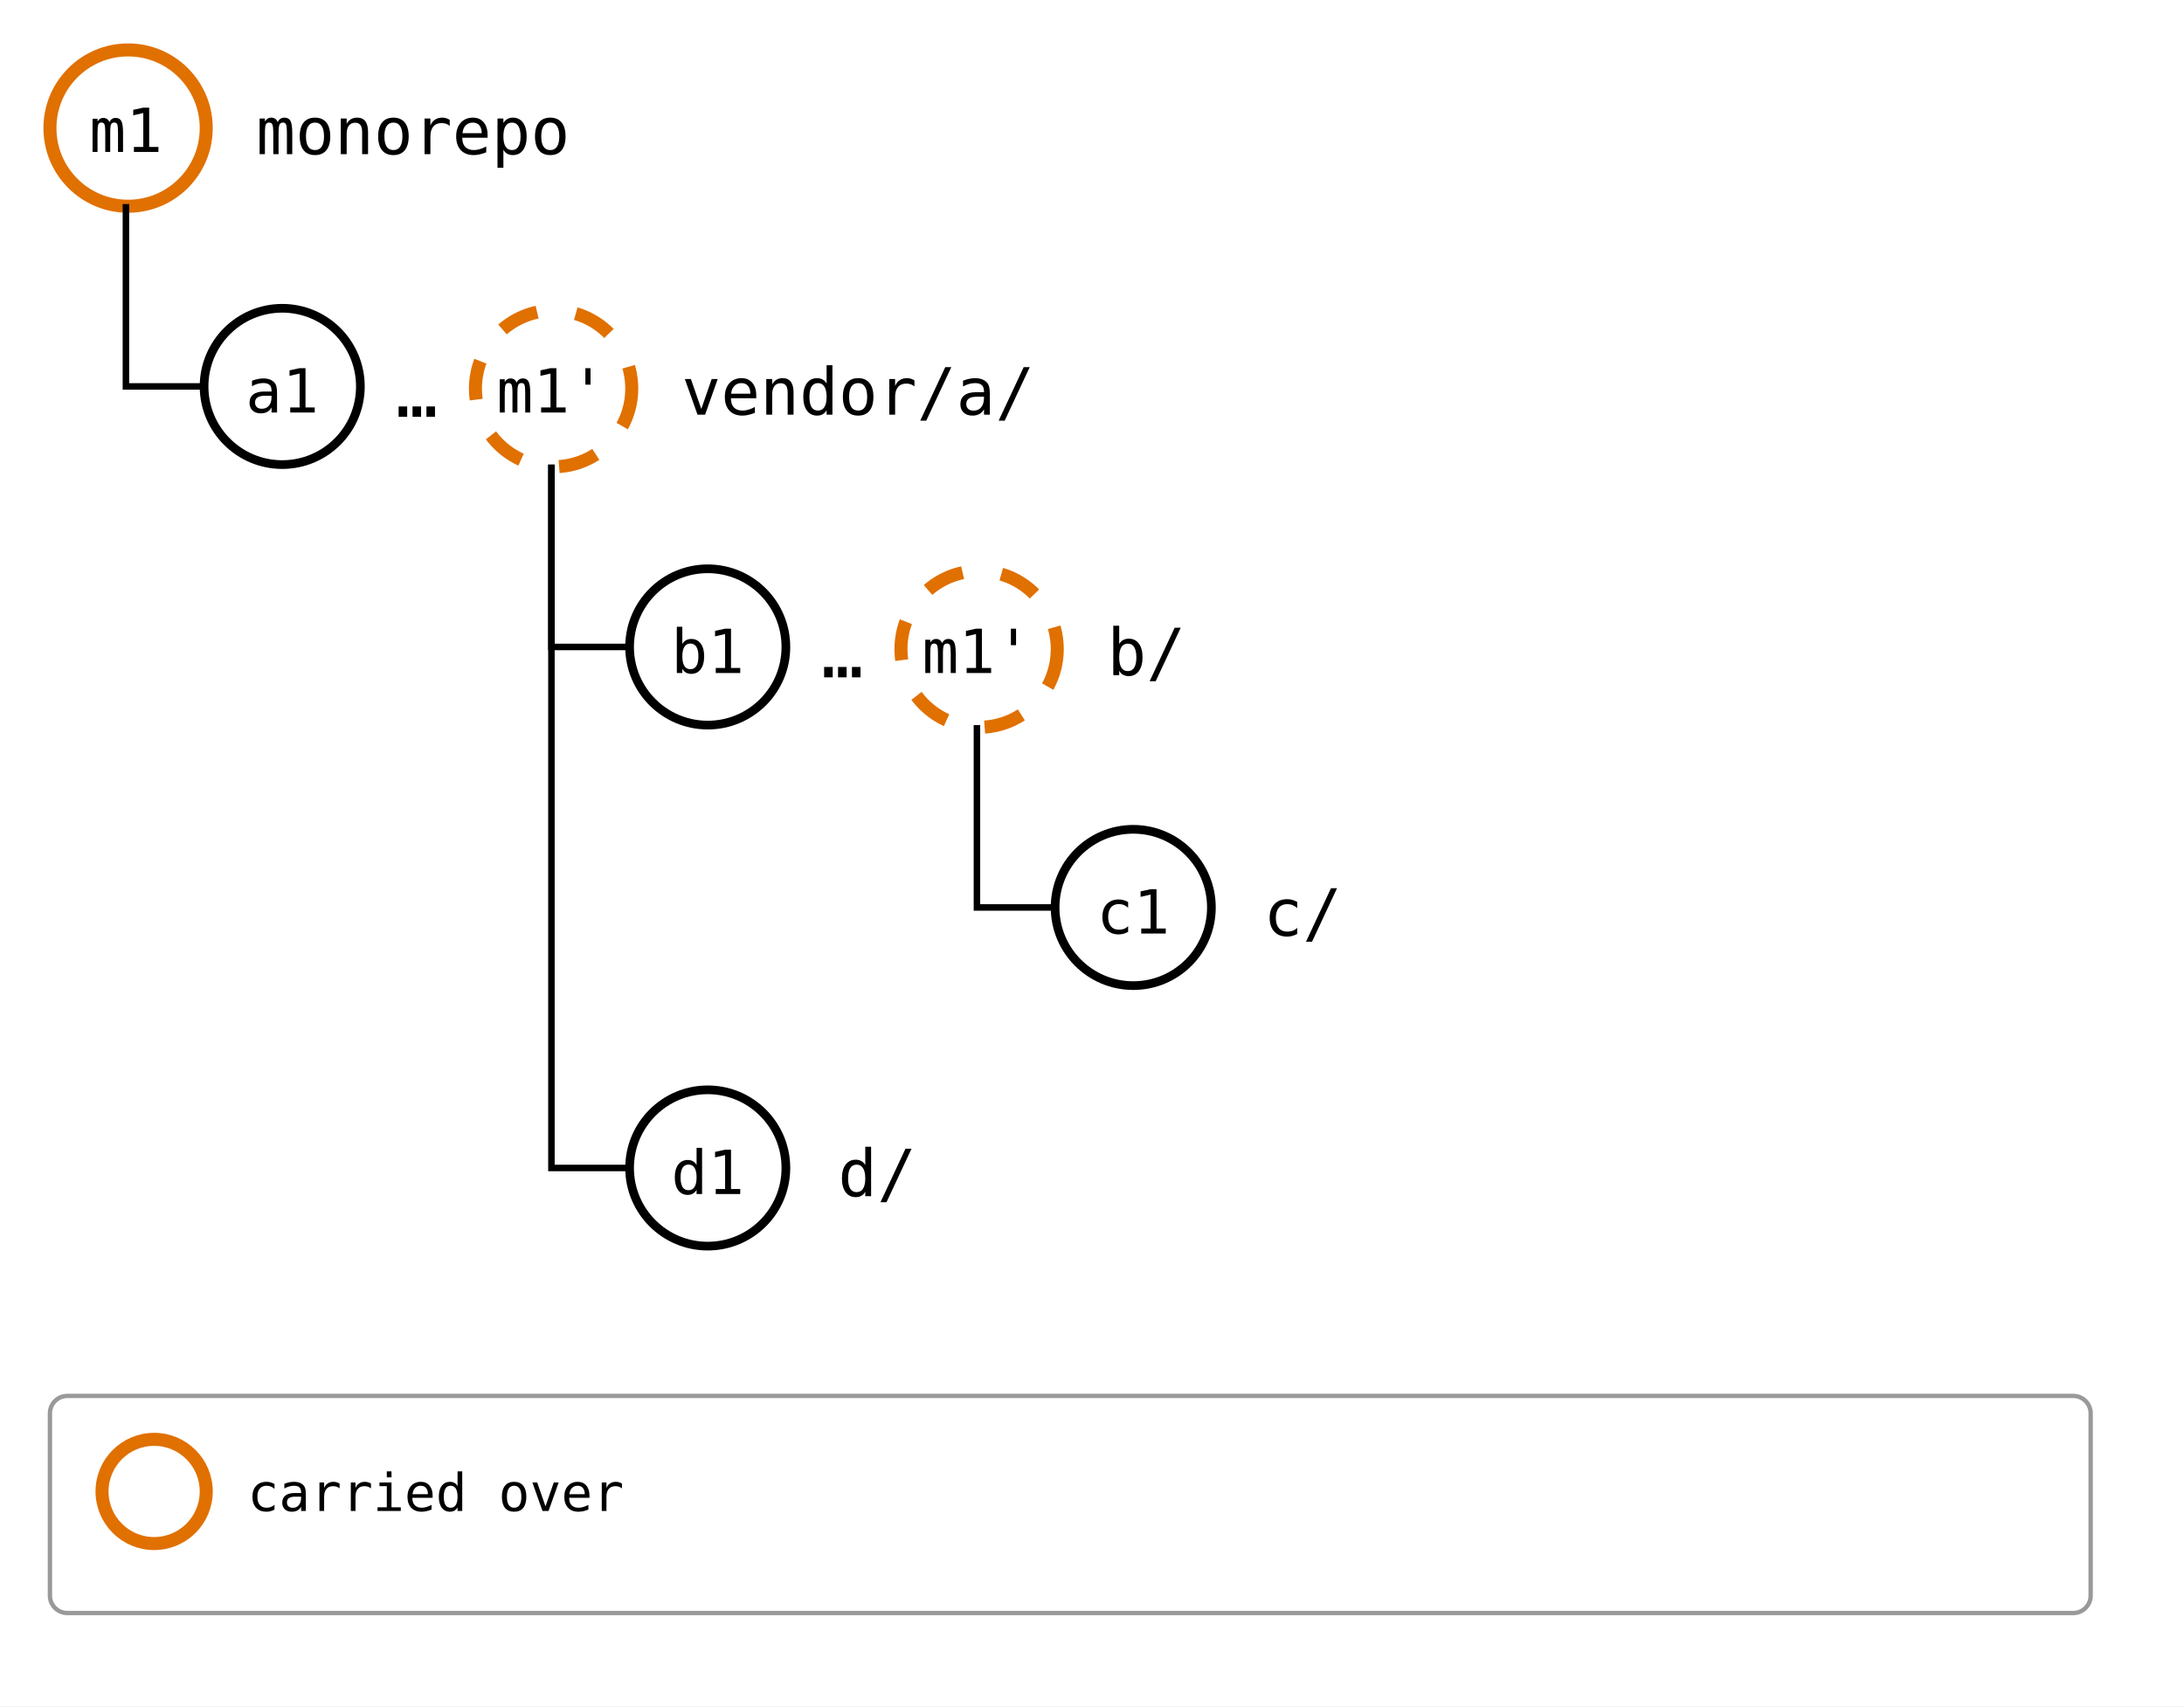
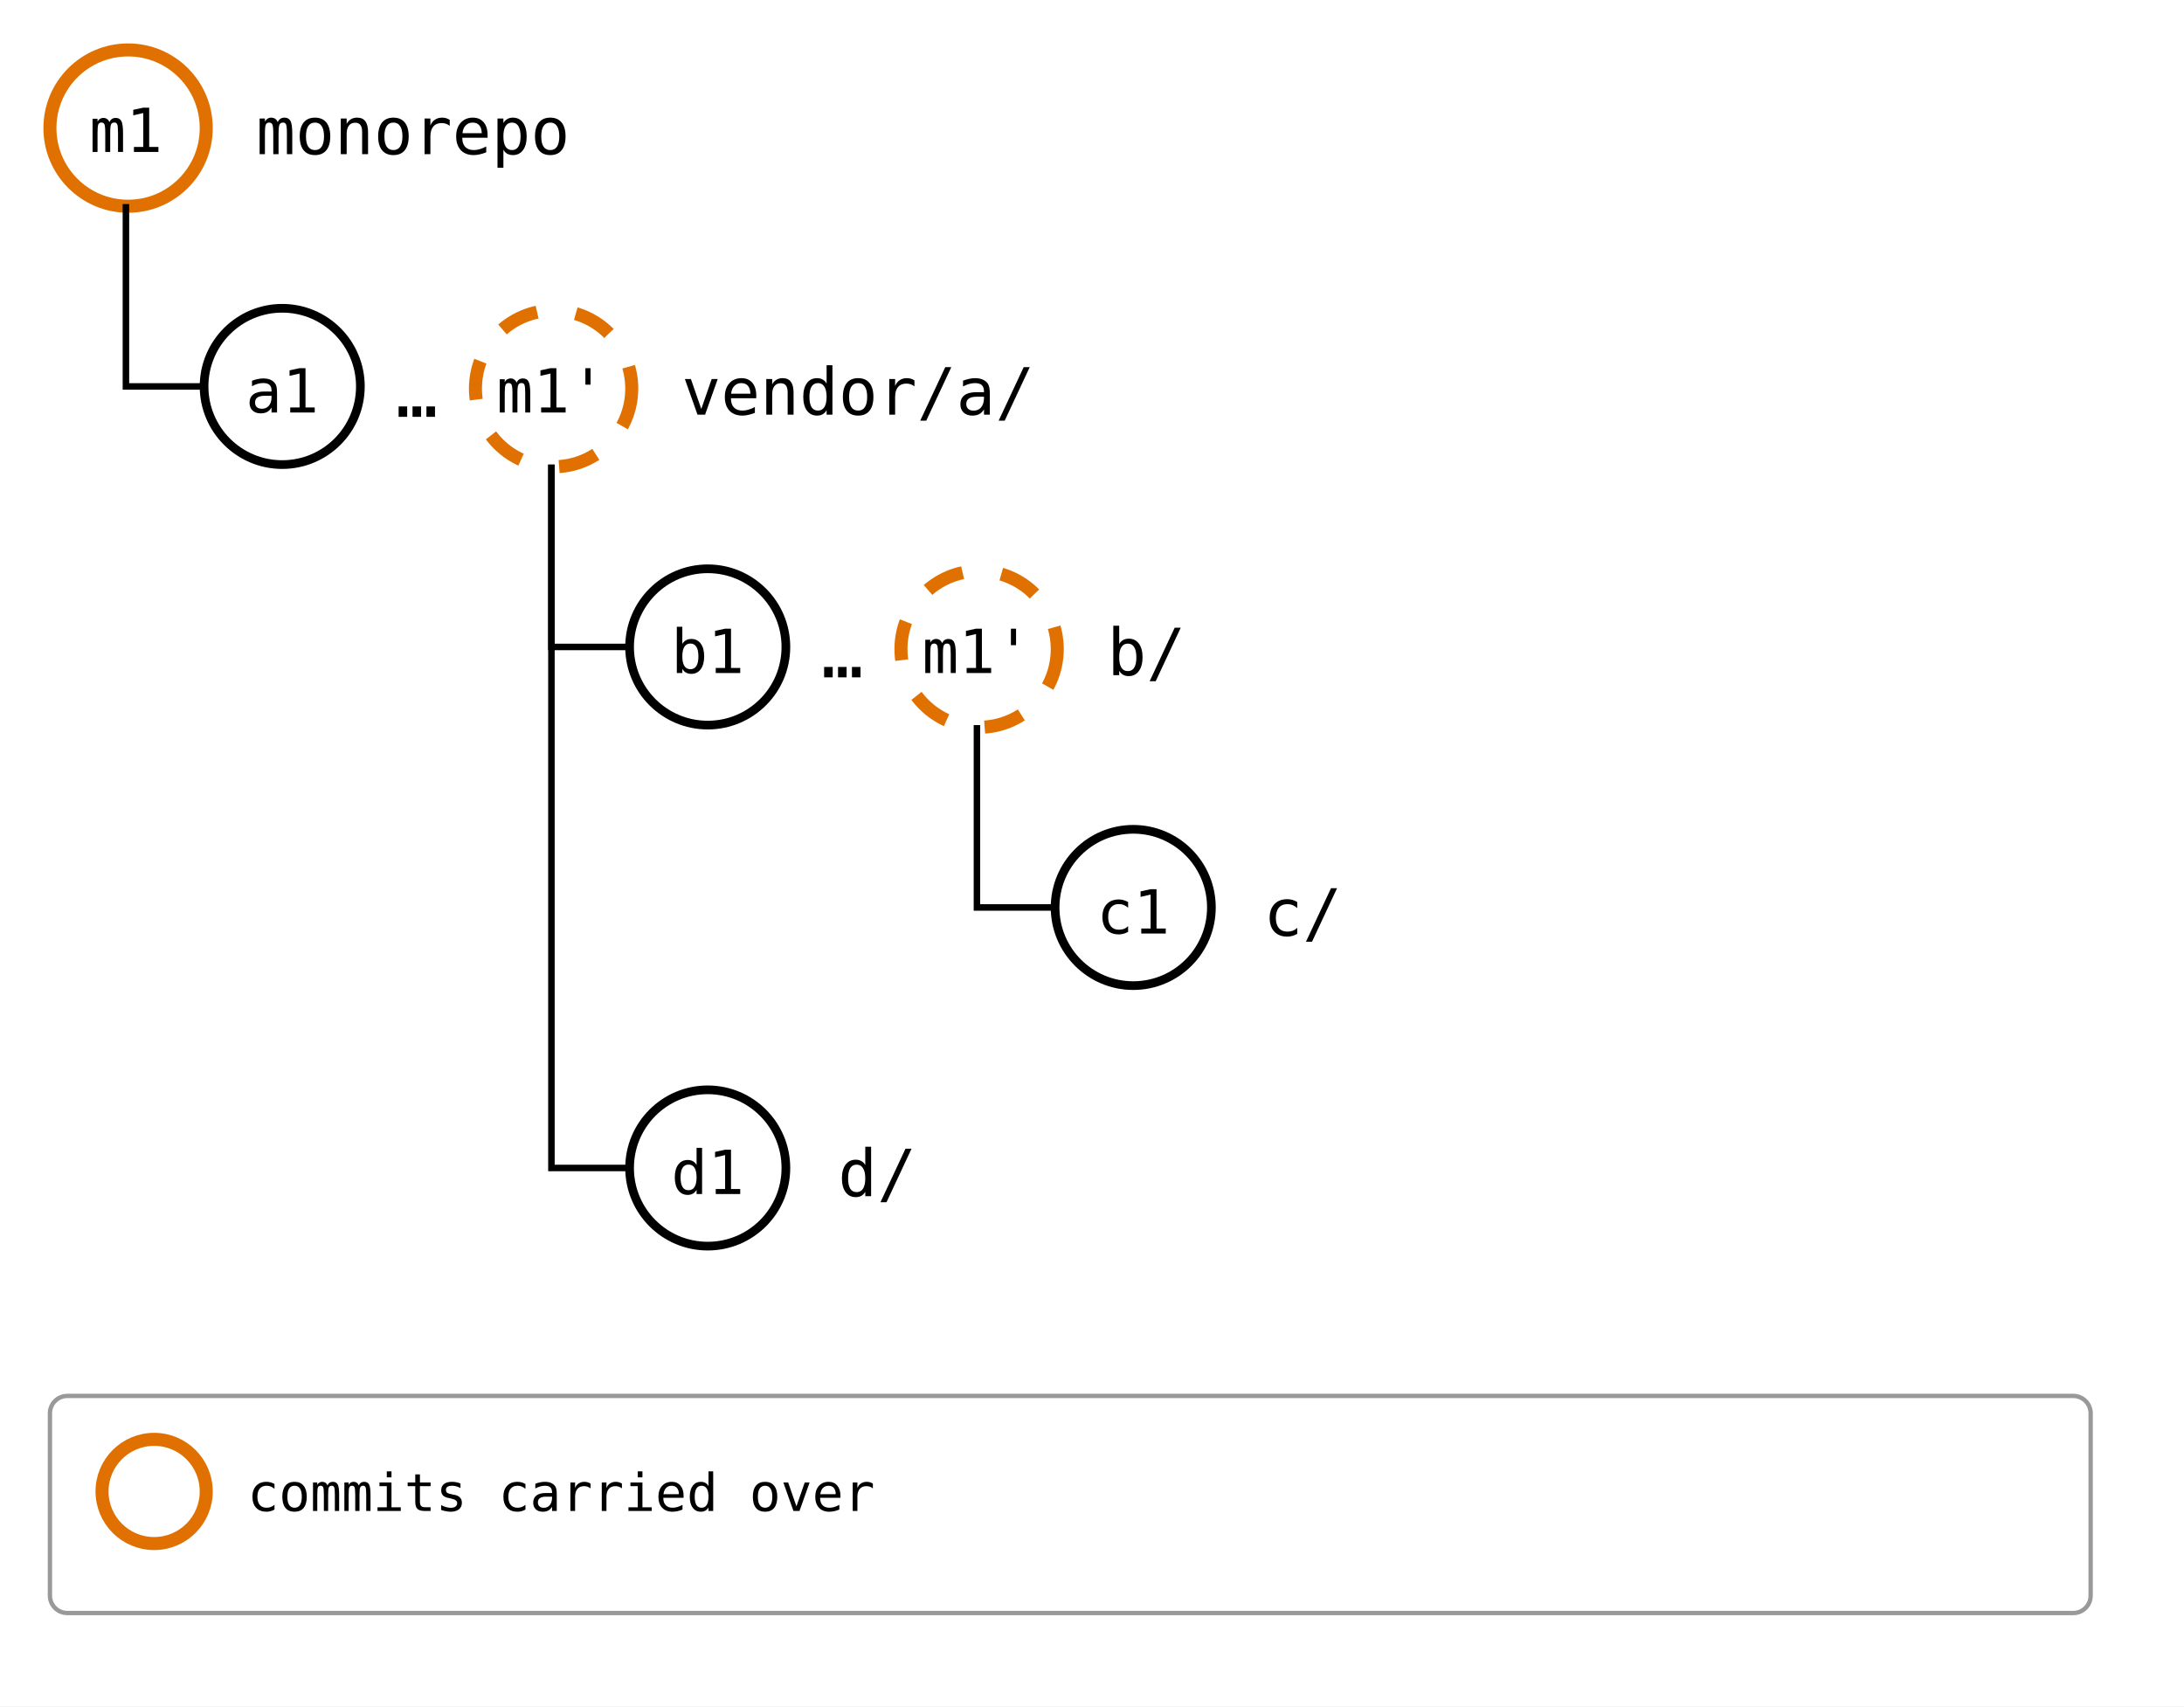
- <svg xmlns="http://www.w3.org/2000/svg" style="background: #ffffff; background-color: light-dark(#ffffff, #121212); color-scheme: light dark;" version="1.1" width="503px" height="393px" viewBox="0 0 503 393" id="ge-svg-8c4cLe4CGxTHqB1kqCuq" content="&lt;mxfile host=&quot;Electron&quot;&gt;&#10;  &lt;diagram name=&quot;tree-before&quot; id=&quot;tree-before&quot;&gt;&#10;    &lt;mxGraphModel dx=&quot;-258&quot; dy=&quot;-101&quot; grid=&quot;0&quot; gridSize=&quot;10&quot; guides=&quot;1&quot; tooltips=&quot;1&quot; connect=&quot;1&quot; arrows=&quot;1&quot; fold=&quot;0&quot; page=&quot;0&quot; pageScale=&quot;1&quot; pageWidth=&quot;850&quot; pageHeight=&quot;1100&quot; background=&quot;#ffffff&quot; math=&quot;0&quot; shadow=&quot;0&quot;&gt;&#10;      &lt;root&gt;&#10;        &lt;mxCell id=&quot;0&quot; /&gt;&#10;        &lt;mxCell id=&quot;1&quot; parent=&quot;0&quot; /&gt;&#10;        &lt;mxCell id=&quot;s0&quot; parent=&quot;1&quot; style=&quot;ellipse;aspect=fixed;strokeWidth=2;fontSize=14;fontFamily=Roboto Mono,monospace;strokeColor=#E07000;strokeWidth=3;&quot; value=&quot;m1&quot; vertex=&quot;1&quot;&gt;&#10;          &lt;mxGeometry height=&quot;36&quot; width=&quot;36&quot; as=&quot;geometry&quot; /&gt;&#10;        &lt;/mxCell&gt;&#10;        &lt;mxCell id=&quot;f0&quot; parent=&quot;1&quot; style=&quot;text;align=left;verticalAlign=middle;fontSize=15;fontFamily=Roboto Mono,monospace;tree=1;&quot; value=&quot;monorepo&quot; vertex=&quot;1&quot;&gt;&#10;          &lt;mxGeometry height=&quot;36&quot; width=&quot;192&quot; x=&quot;46&quot; as=&quot;geometry&quot; /&gt;&#10;        &lt;/mxCell&gt;&#10;        &lt;mxCell id=&quot;s1&quot; parent=&quot;1&quot; style=&quot;ellipse;aspect=fixed;strokeWidth=2;fontSize=14;fontFamily=Roboto Mono,monospace;&quot; value=&quot;a1&quot; vertex=&quot;1&quot;&gt;&#10;          &lt;mxGeometry height=&quot;36&quot; width=&quot;36&quot; x=&quot;36&quot; y=&quot;60&quot; as=&quot;geometry&quot; /&gt;&#10;        &lt;/mxCell&gt;&#10;        &lt;mxCell id=&quot;c1&quot; edge=&quot;1&quot; parent=&quot;1&quot; source=&quot;s0&quot; style=&quot;endArrow=none;strokeWidth=1.5;edgeStyle=orthogonalEdgeStyle;rounded=0;exitX=0.5;exitY=1;exitDx=0;exitDy=0;entryX=0;entryY=0.5;entryDx=0;entryDy=0;&quot; target=&quot;s1&quot;&gt;&#10;          &lt;mxGeometry relative=&quot;1&quot; as=&quot;geometry&quot; /&gt;&#10;        &lt;/mxCell&gt;&#10;        &lt;mxCell id=&quot;r1&quot; parent=&quot;1&quot; style=&quot;ellipse;aspect=fixed;strokeWidth=2;fontSize=14;fontFamily=Roboto Mono,monospace;dashed=1;strokeColor=#E07000;strokeWidth=3;&quot; value=&quot;m1&amp;#39;&quot; vertex=&quot;1&quot;&gt;&#10;          &lt;mxGeometry height=&quot;36&quot; width=&quot;36&quot; x=&quot;98&quot; y=&quot;60&quot; as=&quot;geometry&quot; /&gt;&#10;        &lt;/mxCell&gt;&#10;        &lt;mxCell id=&quot;dots1&quot; parent=&quot;1&quot; style=&quot;text;align=center;verticalAlign=middle;fontSize=16;fontFamily=Roboto Mono,monospace;&quot; value=&quot;…&quot; vertex=&quot;1&quot;&gt;&#10;          &lt;mxGeometry height=&quot;36&quot; width=&quot;22&quot; x=&quot;74&quot; y=&quot;60&quot; as=&quot;geometry&quot; /&gt;&#10;        &lt;/mxCell&gt;&#10;        &lt;mxCell id=&quot;f1&quot; parent=&quot;1&quot; style=&quot;text;align=left;verticalAlign=middle;fontSize=15;fontFamily=Roboto Mono,monospace;&quot; value=&quot;vendor/a/&quot; vertex=&quot;1&quot;&gt;&#10;          &lt;mxGeometry height=&quot;36&quot; width=&quot;201&quot; x=&quot;144&quot; y=&quot;60&quot; as=&quot;geometry&quot; /&gt;&#10;        &lt;/mxCell&gt;&#10;        &lt;mxCell id=&quot;s2&quot; parent=&quot;1&quot; style=&quot;ellipse;aspect=fixed;strokeWidth=2;fontSize=14;fontFamily=Roboto Mono,monospace;&quot; value=&quot;b1&quot; vertex=&quot;1&quot;&gt;&#10;          &lt;mxGeometry height=&quot;36&quot; width=&quot;36&quot; x=&quot;134&quot; y=&quot;120&quot; as=&quot;geometry&quot; /&gt;&#10;        &lt;/mxCell&gt;&#10;        &lt;mxCell id=&quot;c2&quot; edge=&quot;1&quot; parent=&quot;1&quot; source=&quot;r1&quot; style=&quot;endArrow=none;strokeWidth=1.5;edgeStyle=orthogonalEdgeStyle;rounded=0;exitX=0.5;exitY=1;exitDx=0;exitDy=0;entryX=0;entryY=0.5;entryDx=0;entryDy=0;&quot; target=&quot;s2&quot;&gt;&#10;          &lt;mxGeometry relative=&quot;1&quot; as=&quot;geometry&quot; /&gt;&#10;        &lt;/mxCell&gt;&#10;        &lt;mxCell id=&quot;r2&quot; parent=&quot;1&quot; style=&quot;ellipse;aspect=fixed;strokeWidth=2;fontSize=14;fontFamily=Roboto Mono,monospace;dashed=1;strokeColor=#E07000;strokeWidth=3;&quot; value=&quot;m1&amp;#39;&quot; vertex=&quot;1&quot;&gt;&#10;          &lt;mxGeometry height=&quot;36&quot; width=&quot;36&quot; x=&quot;196&quot; y=&quot;120&quot; as=&quot;geometry&quot; /&gt;&#10;        &lt;/mxCell&gt;&#10;        &lt;mxCell id=&quot;dots2&quot; parent=&quot;1&quot; style=&quot;text;align=center;verticalAlign=middle;fontSize=16;fontFamily=Roboto Mono,monospace;&quot; value=&quot;…&quot; vertex=&quot;1&quot;&gt;&#10;          &lt;mxGeometry height=&quot;36&quot; width=&quot;22&quot; x=&quot;172&quot; y=&quot;120&quot; as=&quot;geometry&quot; /&gt;&#10;        &lt;/mxCell&gt;&#10;        &lt;mxCell id=&quot;f2&quot; parent=&quot;1&quot; style=&quot;text;align=left;verticalAlign=middle;fontSize=15;fontFamily=Roboto Mono,monospace;&quot; value=&quot;b/&quot; vertex=&quot;1&quot;&gt;&#10;          &lt;mxGeometry height=&quot;36&quot; width=&quot;138&quot; x=&quot;242&quot; y=&quot;120&quot; as=&quot;geometry&quot; /&gt;&#10;        &lt;/mxCell&gt;&#10;        &lt;mxCell id=&quot;s3&quot; parent=&quot;1&quot; style=&quot;ellipse;aspect=fixed;strokeWidth=2;fontSize=14;fontFamily=Roboto Mono,monospace;&quot; value=&quot;c1&quot; vertex=&quot;1&quot;&gt;&#10;          &lt;mxGeometry height=&quot;36&quot; width=&quot;36&quot; x=&quot;232&quot; y=&quot;180&quot; as=&quot;geometry&quot; /&gt;&#10;        &lt;/mxCell&gt;&#10;        &lt;mxCell id=&quot;c3&quot; edge=&quot;1&quot; parent=&quot;1&quot; source=&quot;r2&quot; style=&quot;endArrow=none;strokeWidth=1.5;edgeStyle=orthogonalEdgeStyle;rounded=0;exitX=0.5;exitY=1;exitDx=0;exitDy=0;entryX=0;entryY=0.5;entryDx=0;entryDy=0;&quot; target=&quot;s3&quot;&gt;&#10;          &lt;mxGeometry relative=&quot;1&quot; as=&quot;geometry&quot; /&gt;&#10;        &lt;/mxCell&gt;&#10;        &lt;mxCell id=&quot;f3&quot; parent=&quot;1&quot; style=&quot;text;align=left;verticalAlign=middle;fontSize=15;fontFamily=Roboto Mono,monospace;&quot; value=&quot;c/&quot; vertex=&quot;1&quot;&gt;&#10;          &lt;mxGeometry height=&quot;36&quot; width=&quot;138&quot; x=&quot;278&quot; y=&quot;180&quot; as=&quot;geometry&quot; /&gt;&#10;        &lt;/mxCell&gt;&#10;        &lt;mxCell id=&quot;s4&quot; parent=&quot;1&quot; style=&quot;ellipse;aspect=fixed;strokeWidth=2;fontSize=14;fontFamily=Roboto Mono,monospace;&quot; value=&quot;d1&quot; vertex=&quot;1&quot;&gt;&#10;          &lt;mxGeometry height=&quot;36&quot; width=&quot;36&quot; x=&quot;134&quot; y=&quot;240&quot; as=&quot;geometry&quot; /&gt;&#10;        &lt;/mxCell&gt;&#10;        &lt;mxCell id=&quot;c4&quot; edge=&quot;1&quot; parent=&quot;1&quot; source=&quot;r1&quot; style=&quot;endArrow=none;strokeWidth=1.5;edgeStyle=orthogonalEdgeStyle;rounded=0;exitX=0.5;exitY=1;exitDx=0;exitDy=0;entryX=0;entryY=0.5;entryDx=0;entryDy=0;&quot; target=&quot;s4&quot;&gt;&#10;          &lt;mxGeometry relative=&quot;1&quot; as=&quot;geometry&quot; /&gt;&#10;        &lt;/mxCell&gt;&#10;        &lt;mxCell id=&quot;f4&quot; parent=&quot;1&quot; style=&quot;text;align=left;verticalAlign=middle;fontSize=15;fontFamily=Roboto Mono,monospace;&quot; value=&quot;d/&quot; vertex=&quot;1&quot;&gt;&#10;          &lt;mxGeometry height=&quot;36&quot; width=&quot;138&quot; x=&quot;180&quot; y=&quot;240&quot; as=&quot;geometry&quot; /&gt;&#10;        &lt;/mxCell&gt;&#10;        &lt;mxCell id=&quot;legend&quot; parent=&quot;1&quot; style=&quot;rounded=1;arcSize=8;fillColor=none;strokeColor=#999999;strokeWidth=1;legend=1;&quot; value=&quot;&quot; vertex=&quot;1&quot;&gt;&#10;          &lt;mxGeometry height=&quot;50&quot; width=&quot;470&quot; y=&quot;310&quot; as=&quot;geometry&quot; /&gt;&#10;        &lt;/mxCell&gt;&#10;        &lt;mxCell id=&quot;lg0&quot; parent=&quot;legend&quot; style=&quot;ellipse;aspect=fixed;strokeWidth=2;strokeColor=#E07000;strokeWidth=3;&quot; value=&quot;&quot; vertex=&quot;1&quot;&gt;&#10;          &lt;mxGeometry height=&quot;24&quot; width=&quot;24&quot; x=&quot;12&quot; y=&quot;10&quot; as=&quot;geometry&quot; /&gt;&#10;        &lt;/mxCell&gt;&#10;        &lt;mxCell id=&quot;lt0&quot; parent=&quot;legend&quot; style=&quot;text;align=left;verticalAlign=middle;fontSize=12;fontFamily=Roboto Mono,monospace;&quot; value=&quot;carried over&quot; vertex=&quot;1&quot;&gt;&#10;          &lt;mxGeometry height=&quot;28&quot; width=&quot;190&quot; x=&quot;44&quot; y=&quot;8&quot; as=&quot;geometry&quot; /&gt;&#10;        &lt;/mxCell&gt;&#10;      &lt;/root&gt;&#10;    &lt;/mxGraphModel&gt;&#10;  &lt;/diagram&gt;&#10;&lt;/mxfile&gt;&#10;">
-   <style type="text/css">@supports (color: light-dark(#000, #fff)) { #ge-svg-8c4cLe4CGxTHqB1kqCuq { --ge-adaptive-bg: light-dark(#ffffff, var(--ge-dark-color, #121212)); } }</style>
+ <svg xmlns="http://www.w3.org/2000/svg" style="background: #ffffff; background-color: light-dark(#ffffff, #121212); color-scheme: light dark;" version="1.1" width="503px" height="393px" viewBox="0 0 503 393" id="ge-svg-Nj4TACVFwWiVwhQzXMJD" content="&lt;mxfile host=&quot;Electron&quot;&gt;&#10;  &lt;diagram name=&quot;tree-before&quot; id=&quot;tree-before&quot;&gt;&#10;    &lt;mxGraphModel dx=&quot;-258&quot; dy=&quot;-101&quot; grid=&quot;0&quot; gridSize=&quot;10&quot; guides=&quot;1&quot; tooltips=&quot;1&quot; connect=&quot;1&quot; arrows=&quot;1&quot; fold=&quot;0&quot; page=&quot;0&quot; pageScale=&quot;1&quot; pageWidth=&quot;850&quot; pageHeight=&quot;1100&quot; background=&quot;#ffffff&quot; math=&quot;0&quot; shadow=&quot;0&quot;&gt;&#10;      &lt;root&gt;&#10;        &lt;mxCell id=&quot;0&quot; /&gt;&#10;        &lt;mxCell id=&quot;1&quot; parent=&quot;0&quot; /&gt;&#10;        &lt;mxCell id=&quot;s0&quot; parent=&quot;1&quot; style=&quot;ellipse;aspect=fixed;strokeWidth=2;fontSize=14;fontFamily=Roboto Mono,monospace;strokeColor=#E07000;strokeWidth=3;&quot; value=&quot;m1&quot; vertex=&quot;1&quot;&gt;&#10;          &lt;mxGeometry height=&quot;36&quot; width=&quot;36&quot; as=&quot;geometry&quot; /&gt;&#10;        &lt;/mxCell&gt;&#10;        &lt;mxCell id=&quot;f0&quot; parent=&quot;1&quot; style=&quot;text;align=left;verticalAlign=middle;fontSize=15;fontFamily=Roboto Mono,monospace;tree=1;&quot; value=&quot;monorepo&quot; vertex=&quot;1&quot;&gt;&#10;          &lt;mxGeometry height=&quot;36&quot; width=&quot;192&quot; x=&quot;46&quot; as=&quot;geometry&quot; /&gt;&#10;        &lt;/mxCell&gt;&#10;        &lt;mxCell id=&quot;s1&quot; parent=&quot;1&quot; style=&quot;ellipse;aspect=fixed;strokeWidth=2;fontSize=14;fontFamily=Roboto Mono,monospace;&quot; value=&quot;a1&quot; vertex=&quot;1&quot;&gt;&#10;          &lt;mxGeometry height=&quot;36&quot; width=&quot;36&quot; x=&quot;36&quot; y=&quot;60&quot; as=&quot;geometry&quot; /&gt;&#10;        &lt;/mxCell&gt;&#10;        &lt;mxCell id=&quot;c1&quot; edge=&quot;1&quot; parent=&quot;1&quot; source=&quot;s0&quot; style=&quot;endArrow=none;strokeWidth=1.5;edgeStyle=orthogonalEdgeStyle;rounded=0;exitX=0.5;exitY=1;exitDx=0;exitDy=0;entryX=0;entryY=0.5;entryDx=0;entryDy=0;&quot; target=&quot;s1&quot;&gt;&#10;          &lt;mxGeometry relative=&quot;1&quot; as=&quot;geometry&quot; /&gt;&#10;        &lt;/mxCell&gt;&#10;        &lt;mxCell id=&quot;r1&quot; parent=&quot;1&quot; style=&quot;ellipse;aspect=fixed;strokeWidth=2;fontSize=14;fontFamily=Roboto Mono,monospace;dashed=1;strokeColor=#E07000;strokeWidth=3;&quot; value=&quot;m1&amp;#39;&quot; vertex=&quot;1&quot;&gt;&#10;          &lt;mxGeometry height=&quot;36&quot; width=&quot;36&quot; x=&quot;98&quot; y=&quot;60&quot; as=&quot;geometry&quot; /&gt;&#10;        &lt;/mxCell&gt;&#10;        &lt;mxCell id=&quot;dots1&quot; parent=&quot;1&quot; style=&quot;text;align=center;verticalAlign=middle;fontSize=16;fontFamily=Roboto Mono,monospace;&quot; value=&quot;…&quot; vertex=&quot;1&quot;&gt;&#10;          &lt;mxGeometry height=&quot;36&quot; width=&quot;22&quot; x=&quot;74&quot; y=&quot;60&quot; as=&quot;geometry&quot; /&gt;&#10;        &lt;/mxCell&gt;&#10;        &lt;mxCell id=&quot;f1&quot; parent=&quot;1&quot; style=&quot;text;align=left;verticalAlign=middle;fontSize=15;fontFamily=Roboto Mono,monospace;&quot; value=&quot;vendor/a/&quot; vertex=&quot;1&quot;&gt;&#10;          &lt;mxGeometry height=&quot;36&quot; width=&quot;201&quot; x=&quot;144&quot; y=&quot;60&quot; as=&quot;geometry&quot; /&gt;&#10;        &lt;/mxCell&gt;&#10;        &lt;mxCell id=&quot;s2&quot; parent=&quot;1&quot; style=&quot;ellipse;aspect=fixed;strokeWidth=2;fontSize=14;fontFamily=Roboto Mono,monospace;&quot; value=&quot;b1&quot; vertex=&quot;1&quot;&gt;&#10;          &lt;mxGeometry height=&quot;36&quot; width=&quot;36&quot; x=&quot;134&quot; y=&quot;120&quot; as=&quot;geometry&quot; /&gt;&#10;        &lt;/mxCell&gt;&#10;        &lt;mxCell id=&quot;c2&quot; edge=&quot;1&quot; parent=&quot;1&quot; source=&quot;r1&quot; style=&quot;endArrow=none;strokeWidth=1.5;edgeStyle=orthogonalEdgeStyle;rounded=0;exitX=0.5;exitY=1;exitDx=0;exitDy=0;entryX=0;entryY=0.5;entryDx=0;entryDy=0;&quot; target=&quot;s2&quot;&gt;&#10;          &lt;mxGeometry relative=&quot;1&quot; as=&quot;geometry&quot; /&gt;&#10;        &lt;/mxCell&gt;&#10;        &lt;mxCell id=&quot;r2&quot; parent=&quot;1&quot; style=&quot;ellipse;aspect=fixed;strokeWidth=2;fontSize=14;fontFamily=Roboto Mono,monospace;dashed=1;strokeColor=#E07000;strokeWidth=3;&quot; value=&quot;m1&amp;#39;&quot; vertex=&quot;1&quot;&gt;&#10;          &lt;mxGeometry height=&quot;36&quot; width=&quot;36&quot; x=&quot;196&quot; y=&quot;120&quot; as=&quot;geometry&quot; /&gt;&#10;        &lt;/mxCell&gt;&#10;        &lt;mxCell id=&quot;dots2&quot; parent=&quot;1&quot; style=&quot;text;align=center;verticalAlign=middle;fontSize=16;fontFamily=Roboto Mono,monospace;&quot; value=&quot;…&quot; vertex=&quot;1&quot;&gt;&#10;          &lt;mxGeometry height=&quot;36&quot; width=&quot;22&quot; x=&quot;172&quot; y=&quot;120&quot; as=&quot;geometry&quot; /&gt;&#10;        &lt;/mxCell&gt;&#10;        &lt;mxCell id=&quot;f2&quot; parent=&quot;1&quot; style=&quot;text;align=left;verticalAlign=middle;fontSize=15;fontFamily=Roboto Mono,monospace;&quot; value=&quot;b/&quot; vertex=&quot;1&quot;&gt;&#10;          &lt;mxGeometry height=&quot;36&quot; width=&quot;138&quot; x=&quot;242&quot; y=&quot;120&quot; as=&quot;geometry&quot; /&gt;&#10;        &lt;/mxCell&gt;&#10;        &lt;mxCell id=&quot;s3&quot; parent=&quot;1&quot; style=&quot;ellipse;aspect=fixed;strokeWidth=2;fontSize=14;fontFamily=Roboto Mono,monospace;&quot; value=&quot;c1&quot; vertex=&quot;1&quot;&gt;&#10;          &lt;mxGeometry height=&quot;36&quot; width=&quot;36&quot; x=&quot;232&quot; y=&quot;180&quot; as=&quot;geometry&quot; /&gt;&#10;        &lt;/mxCell&gt;&#10;        &lt;mxCell id=&quot;c3&quot; edge=&quot;1&quot; parent=&quot;1&quot; source=&quot;r2&quot; style=&quot;endArrow=none;strokeWidth=1.5;edgeStyle=orthogonalEdgeStyle;rounded=0;exitX=0.5;exitY=1;exitDx=0;exitDy=0;entryX=0;entryY=0.5;entryDx=0;entryDy=0;&quot; target=&quot;s3&quot;&gt;&#10;          &lt;mxGeometry relative=&quot;1&quot; as=&quot;geometry&quot; /&gt;&#10;        &lt;/mxCell&gt;&#10;        &lt;mxCell id=&quot;f3&quot; parent=&quot;1&quot; style=&quot;text;align=left;verticalAlign=middle;fontSize=15;fontFamily=Roboto Mono,monospace;&quot; value=&quot;c/&quot; vertex=&quot;1&quot;&gt;&#10;          &lt;mxGeometry height=&quot;36&quot; width=&quot;138&quot; x=&quot;278&quot; y=&quot;180&quot; as=&quot;geometry&quot; /&gt;&#10;        &lt;/mxCell&gt;&#10;        &lt;mxCell id=&quot;s4&quot; parent=&quot;1&quot; style=&quot;ellipse;aspect=fixed;strokeWidth=2;fontSize=14;fontFamily=Roboto Mono,monospace;&quot; value=&quot;d1&quot; vertex=&quot;1&quot;&gt;&#10;          &lt;mxGeometry height=&quot;36&quot; width=&quot;36&quot; x=&quot;134&quot; y=&quot;240&quot; as=&quot;geometry&quot; /&gt;&#10;        &lt;/mxCell&gt;&#10;        &lt;mxCell id=&quot;c4&quot; edge=&quot;1&quot; parent=&quot;1&quot; source=&quot;r1&quot; style=&quot;endArrow=none;strokeWidth=1.5;edgeStyle=orthogonalEdgeStyle;rounded=0;exitX=0.5;exitY=1;exitDx=0;exitDy=0;entryX=0;entryY=0.5;entryDx=0;entryDy=0;&quot; target=&quot;s4&quot;&gt;&#10;          &lt;mxGeometry relative=&quot;1&quot; as=&quot;geometry&quot; /&gt;&#10;        &lt;/mxCell&gt;&#10;        &lt;mxCell id=&quot;f4&quot; parent=&quot;1&quot; style=&quot;text;align=left;verticalAlign=middle;fontSize=15;fontFamily=Roboto Mono,monospace;&quot; value=&quot;d/&quot; vertex=&quot;1&quot;&gt;&#10;          &lt;mxGeometry height=&quot;36&quot; width=&quot;138&quot; x=&quot;180&quot; y=&quot;240&quot; as=&quot;geometry&quot; /&gt;&#10;        &lt;/mxCell&gt;&#10;        &lt;mxCell id=&quot;legend&quot; parent=&quot;1&quot; style=&quot;rounded=1;arcSize=8;fillColor=none;strokeColor=#999999;strokeWidth=1;legend=1;&quot; value=&quot;&quot; vertex=&quot;1&quot;&gt;&#10;          &lt;mxGeometry height=&quot;50&quot; width=&quot;470&quot; y=&quot;310&quot; as=&quot;geometry&quot; /&gt;&#10;        &lt;/mxCell&gt;&#10;        &lt;mxCell id=&quot;lg0&quot; parent=&quot;legend&quot; style=&quot;ellipse;aspect=fixed;strokeWidth=2;strokeColor=#E07000;strokeWidth=3;&quot; value=&quot;&quot; vertex=&quot;1&quot;&gt;&#10;          &lt;mxGeometry height=&quot;24&quot; width=&quot;24&quot; x=&quot;12&quot; y=&quot;10&quot; as=&quot;geometry&quot; /&gt;&#10;        &lt;/mxCell&gt;&#10;        &lt;mxCell id=&quot;lt0&quot; parent=&quot;legend&quot; style=&quot;text;align=left;verticalAlign=middle;fontSize=12;fontFamily=Roboto Mono,monospace;&quot; value=&quot;commits carried over&quot; vertex=&quot;1&quot;&gt;&#10;          &lt;mxGeometry height=&quot;28&quot; width=&quot;190&quot; x=&quot;44&quot; y=&quot;8&quot; as=&quot;geometry&quot; /&gt;&#10;        &lt;/mxCell&gt;&#10;      &lt;/root&gt;&#10;    &lt;/mxGraphModel&gt;&#10;  &lt;/diagram&gt;&#10;&lt;/mxfile&gt;&#10;">
+   <style type="text/css">@supports (color: light-dark(#000, #fff)) { #ge-svg-Nj4TACVFwWiVwhQzXMJD { --ge-adaptive-bg: light-dark(#ffffff, var(--ge-dark-color, #121212)); } }</style>
  <defs />
  <rect fill="#ffffff" width="100%" height="100%" x="0" y="0" style="fill: light-dark(rgb(255, 255, 255), rgb(18, 18, 18));" />
  <g>
    <g data-cell-id="0">
      <g data-cell-id="1">
        <g data-cell-id="s0">
          <g transform="translate(0.5,0.5)">
            <ellipse cx="29" cy="29" rx="18" ry="18" fill="#ffffff" stroke="#e07000" stroke-width="3" pointer-events="all" style="fill: var(--ge-adaptive-bg, #ffffff); stroke: light-dark(rgb(224, 112, 0), rgb(210, 114, 18));" />
          </g>
          <g>
            <g fill="#000000" font-family="'Roboto Mono', monospace" text-anchor="middle" font-size="14px" style="fill: light-dark(rgb(0, 0, 0), rgb(255, 255, 255));">
              <text x="29" y="35">m1</text>
            </g>
          </g>
        </g>
        <g data-cell-id="f0">
          <g>
            <rect x="57" y="11" width="192" height="36" fill="none" stroke="none" pointer-events="all" />
          </g>
          <g>
            <g fill="#000000" font-family="'Roboto Mono', monospace" text-anchor="start" font-size="15px" style="fill: light-dark(rgb(0, 0, 0), rgb(255, 255, 255));">
              <text x="59" y="35.5">monorepo</text>
            </g>
          </g>
        </g>
        <g data-cell-id="s1">
          <g>
            <ellipse cx="65" cy="89" rx="18" ry="18" fill="#ffffff" stroke="#000000" stroke-width="2" pointer-events="all" style="fill: var(--ge-adaptive-bg, #ffffff); stroke: light-dark(rgb(0, 0, 0), rgb(255, 255, 255));" />
          </g>
          <g>
            <g fill="#000000" font-family="'Roboto Mono', monospace" text-anchor="middle" font-size="14px" style="fill: light-dark(rgb(0, 0, 0), rgb(255, 255, 255));">
              <text x="65" y="95">a1</text>
            </g>
          </g>
        </g>
        <g data-cell-id="c1">
          <g>
            <path d="M 29 47 L 29 89 L 47 89" fill="none" stroke="#000000" stroke-width="1.5" stroke-miterlimit="10" pointer-events="stroke" style="stroke: light-dark(rgb(0, 0, 0), rgb(255, 255, 255));" />
          </g>
        </g>
        <g data-cell-id="r1">
          <g transform="translate(0.5,0.5)">
            <ellipse cx="127" cy="89" rx="18" ry="18" fill="#ffffff" stroke="#e07000" stroke-width="3" stroke-dasharray="9 9" pointer-events="all" style="fill: var(--ge-adaptive-bg, #ffffff); stroke: light-dark(rgb(224, 112, 0), rgb(210, 114, 18));" />
          </g>
          <g>
            <g fill="#000000" font-family="'Roboto Mono', monospace" text-anchor="middle" font-size="14px" style="fill: light-dark(rgb(0, 0, 0), rgb(255, 255, 255));">
              <text x="127" y="95">m1'</text>
            </g>
          </g>
        </g>
        <g data-cell-id="dots1">
          <g>
            <rect x="85" y="71" width="22" height="36" fill="none" stroke="none" pointer-events="all" />
          </g>
          <g>
            <g fill="#000000" font-family="'Roboto Mono', monospace" text-anchor="middle" font-size="16px" style="fill: light-dark(rgb(0, 0, 0), rgb(255, 255, 255));">
              <text x="96" y="96">…</text>
            </g>
          </g>
        </g>
        <g data-cell-id="f1">
          <g>
            <rect x="155" y="71" width="201" height="36" fill="none" stroke="none" pointer-events="all" />
          </g>
          <g>
            <g fill="#000000" font-family="'Roboto Mono', monospace" text-anchor="start" font-size="15px" style="fill: light-dark(rgb(0, 0, 0), rgb(255, 255, 255));">
              <text x="157" y="95.5">vendor/a/</text>
            </g>
          </g>
        </g>
        <g data-cell-id="s2">
          <g>
            <ellipse cx="163" cy="149" rx="18" ry="18" fill="#ffffff" stroke="#000000" stroke-width="2" pointer-events="all" style="fill: var(--ge-adaptive-bg, #ffffff); stroke: light-dark(rgb(0, 0, 0), rgb(255, 255, 255));" />
          </g>
          <g>
            <g fill="#000000" font-family="'Roboto Mono', monospace" text-anchor="middle" font-size="14px" style="fill: light-dark(rgb(0, 0, 0), rgb(255, 255, 255));">
              <text x="163" y="155">b1</text>
            </g>
          </g>
        </g>
        <g data-cell-id="c2">
          <g>
            <path d="M 127 107 L 127 149 L 145 149" fill="none" stroke="#000000" stroke-width="1.5" stroke-miterlimit="10" pointer-events="stroke" style="stroke: light-dark(rgb(0, 0, 0), rgb(255, 255, 255));" />
          </g>
        </g>
        <g data-cell-id="r2">
          <g transform="translate(0.5,0.5)">
            <ellipse cx="225" cy="149" rx="18" ry="18" fill="#ffffff" stroke="#e07000" stroke-width="3" stroke-dasharray="9 9" pointer-events="all" style="fill: var(--ge-adaptive-bg, #ffffff); stroke: light-dark(rgb(224, 112, 0), rgb(210, 114, 18));" />
          </g>
          <g>
            <g fill="#000000" font-family="'Roboto Mono', monospace" text-anchor="middle" font-size="14px" style="fill: light-dark(rgb(0, 0, 0), rgb(255, 255, 255));">
              <text x="225" y="155">m1'</text>
            </g>
          </g>
        </g>
        <g data-cell-id="dots2">
          <g>
            <rect x="183" y="131" width="22" height="36" fill="none" stroke="none" pointer-events="all" />
          </g>
          <g>
            <g fill="#000000" font-family="'Roboto Mono', monospace" text-anchor="middle" font-size="16px" style="fill: light-dark(rgb(0, 0, 0), rgb(255, 255, 255));">
              <text x="194" y="156">…</text>
            </g>
          </g>
        </g>
        <g data-cell-id="f2">
          <g>
            <rect x="253" y="131" width="138" height="36" fill="none" stroke="none" pointer-events="all" />
          </g>
          <g>
            <g fill="#000000" font-family="'Roboto Mono', monospace" text-anchor="start" font-size="15px" style="fill: light-dark(rgb(0, 0, 0), rgb(255, 255, 255));">
              <text x="255" y="155.5">b/</text>
            </g>
          </g>
        </g>
        <g data-cell-id="s3">
          <g>
            <ellipse cx="261" cy="209" rx="18" ry="18" fill="#ffffff" stroke="#000000" stroke-width="2" pointer-events="all" style="fill: var(--ge-adaptive-bg, #ffffff); stroke: light-dark(rgb(0, 0, 0), rgb(255, 255, 255));" />
          </g>
          <g>
            <g fill="#000000" font-family="'Roboto Mono', monospace" text-anchor="middle" font-size="14px" style="fill: light-dark(rgb(0, 0, 0), rgb(255, 255, 255));">
              <text x="261" y="215">c1</text>
            </g>
          </g>
        </g>
        <g data-cell-id="c3">
          <g>
            <path d="M 225 167 L 225 209 L 243 209" fill="none" stroke="#000000" stroke-width="1.5" stroke-miterlimit="10" pointer-events="stroke" style="stroke: light-dark(rgb(0, 0, 0), rgb(255, 255, 255));" />
          </g>
        </g>
        <g data-cell-id="f3">
          <g>
            <rect x="289" y="191" width="138" height="36" fill="none" stroke="none" pointer-events="all" />
          </g>
          <g>
            <g fill="#000000" font-family="'Roboto Mono', monospace" text-anchor="start" font-size="15px" style="fill: light-dark(rgb(0, 0, 0), rgb(255, 255, 255));">
              <text x="291" y="215.5">c/</text>
            </g>
          </g>
        </g>
        <g data-cell-id="s4">
          <g>
            <ellipse cx="163" cy="269" rx="18" ry="18" fill="#ffffff" stroke="#000000" stroke-width="2" pointer-events="all" style="fill: var(--ge-adaptive-bg, #ffffff); stroke: light-dark(rgb(0, 0, 0), rgb(255, 255, 255));" />
          </g>
          <g>
            <g fill="#000000" font-family="'Roboto Mono', monospace" text-anchor="middle" font-size="14px" style="fill: light-dark(rgb(0, 0, 0), rgb(255, 255, 255));">
              <text x="163" y="275">d1</text>
            </g>
          </g>
        </g>
        <g data-cell-id="c4">
          <g>
            <path d="M 127 107 L 127 269 L 145 269" fill="none" stroke="#000000" stroke-width="1.5" stroke-miterlimit="10" pointer-events="stroke" style="stroke: light-dark(rgb(0, 0, 0), rgb(255, 255, 255));" />
          </g>
        </g>
        <g data-cell-id="f4">
          <g>
            <rect x="191" y="251" width="138" height="36" fill="none" stroke="none" pointer-events="all" />
          </g>
          <g>
            <g fill="#000000" font-family="'Roboto Mono', monospace" text-anchor="start" font-size="15px" style="fill: light-dark(rgb(0, 0, 0), rgb(255, 255, 255));">
              <text x="193" y="275.5">d/</text>
            </g>
          </g>
        </g>
        <g data-cell-id="legend">
          <g transform="translate(0.5,0.5)">
            <rect x="11" y="321" width="470" height="50" rx="4" ry="4" fill="none" stroke="#999999" pointer-events="all" style="stroke: light-dark(rgb(153, 153, 153), rgb(106, 106, 106));" />
          </g>
          <g data-cell-id="lg0">
            <g transform="translate(0.5,0.5)">
              <ellipse cx="35" cy="343" rx="12" ry="12" fill="#ffffff" stroke="#e07000" stroke-width="3" pointer-events="all" style="fill: var(--ge-adaptive-bg, #ffffff); stroke: light-dark(rgb(224, 112, 0), rgb(210, 114, 18));" />
            </g>
          </g>
          <g data-cell-id="lt0">
            <g>
              <rect x="55" y="329" width="190" height="28" fill="none" stroke="none" pointer-events="all" />
            </g>
            <g>
              <g fill="#000000" font-family="'Roboto Mono', monospace" text-anchor="start" font-size="12px" style="fill: light-dark(rgb(0, 0, 0), rgb(255, 255, 255));">
-                 <text x="57" y="348">carried over</text>
+                 <text x="57" y="348">commits carried over</text>
              </g>
            </g>
          </g>
        </g>
      </g>
    </g>
  </g>
</svg>
